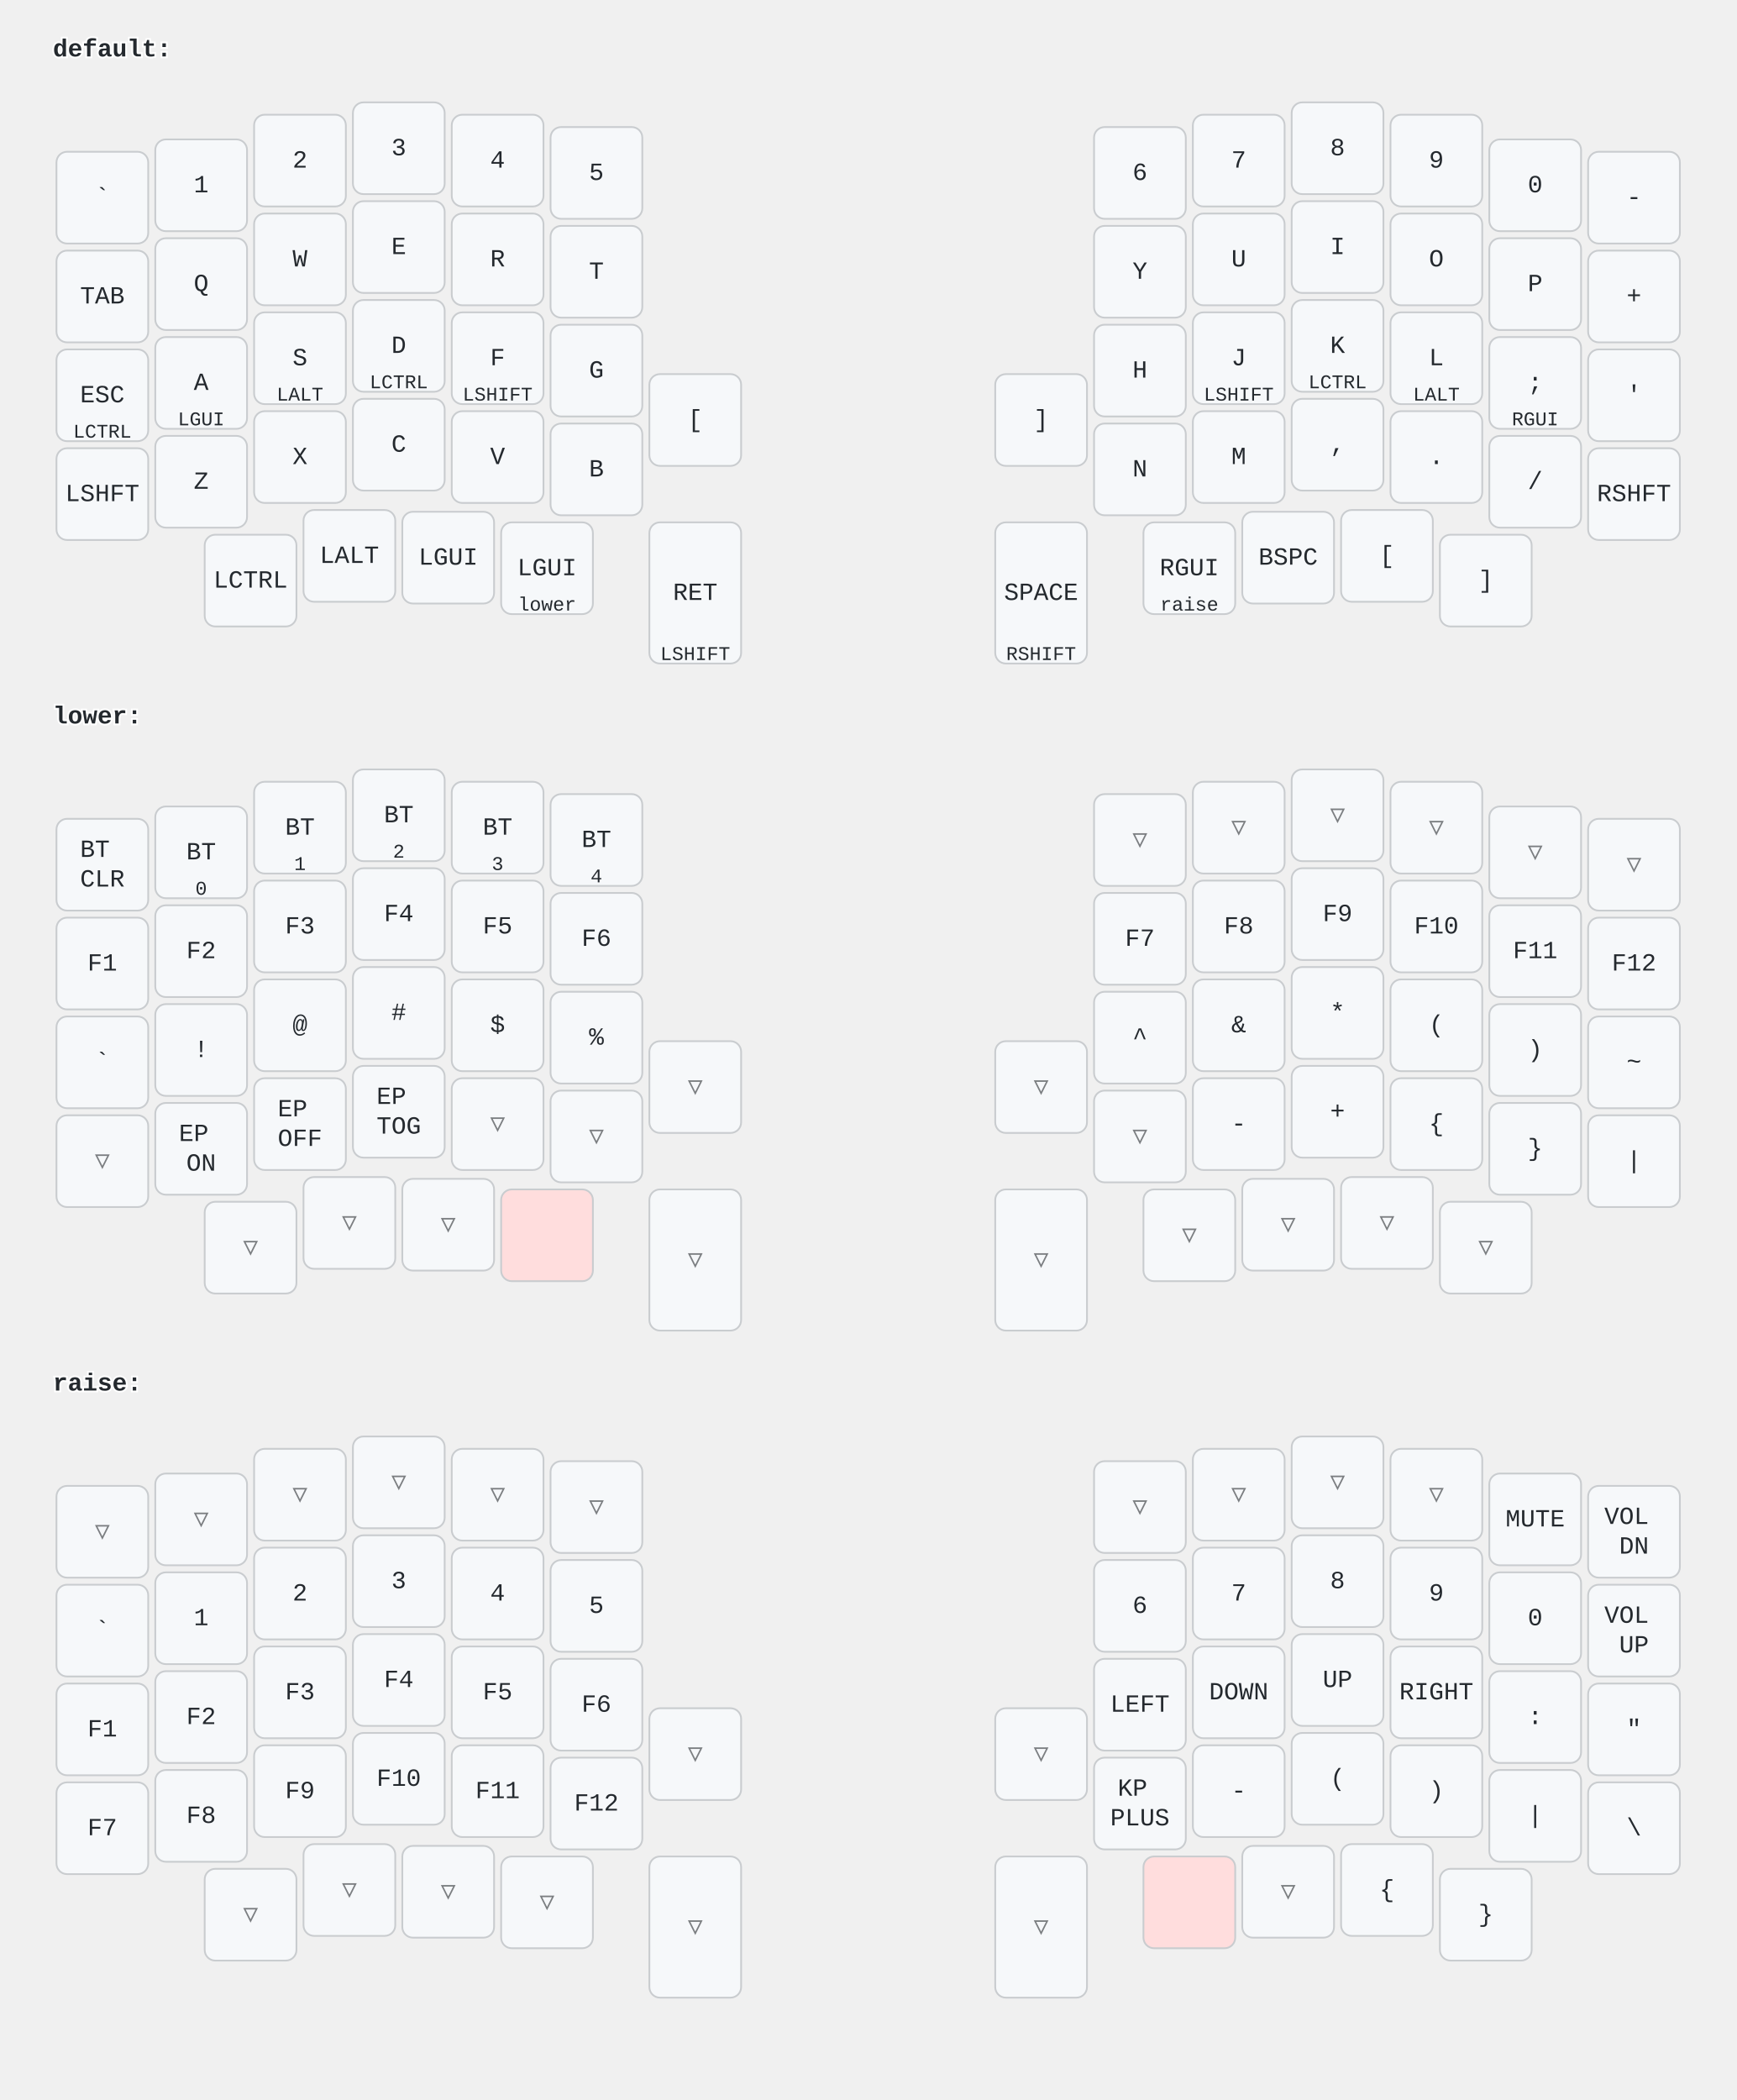
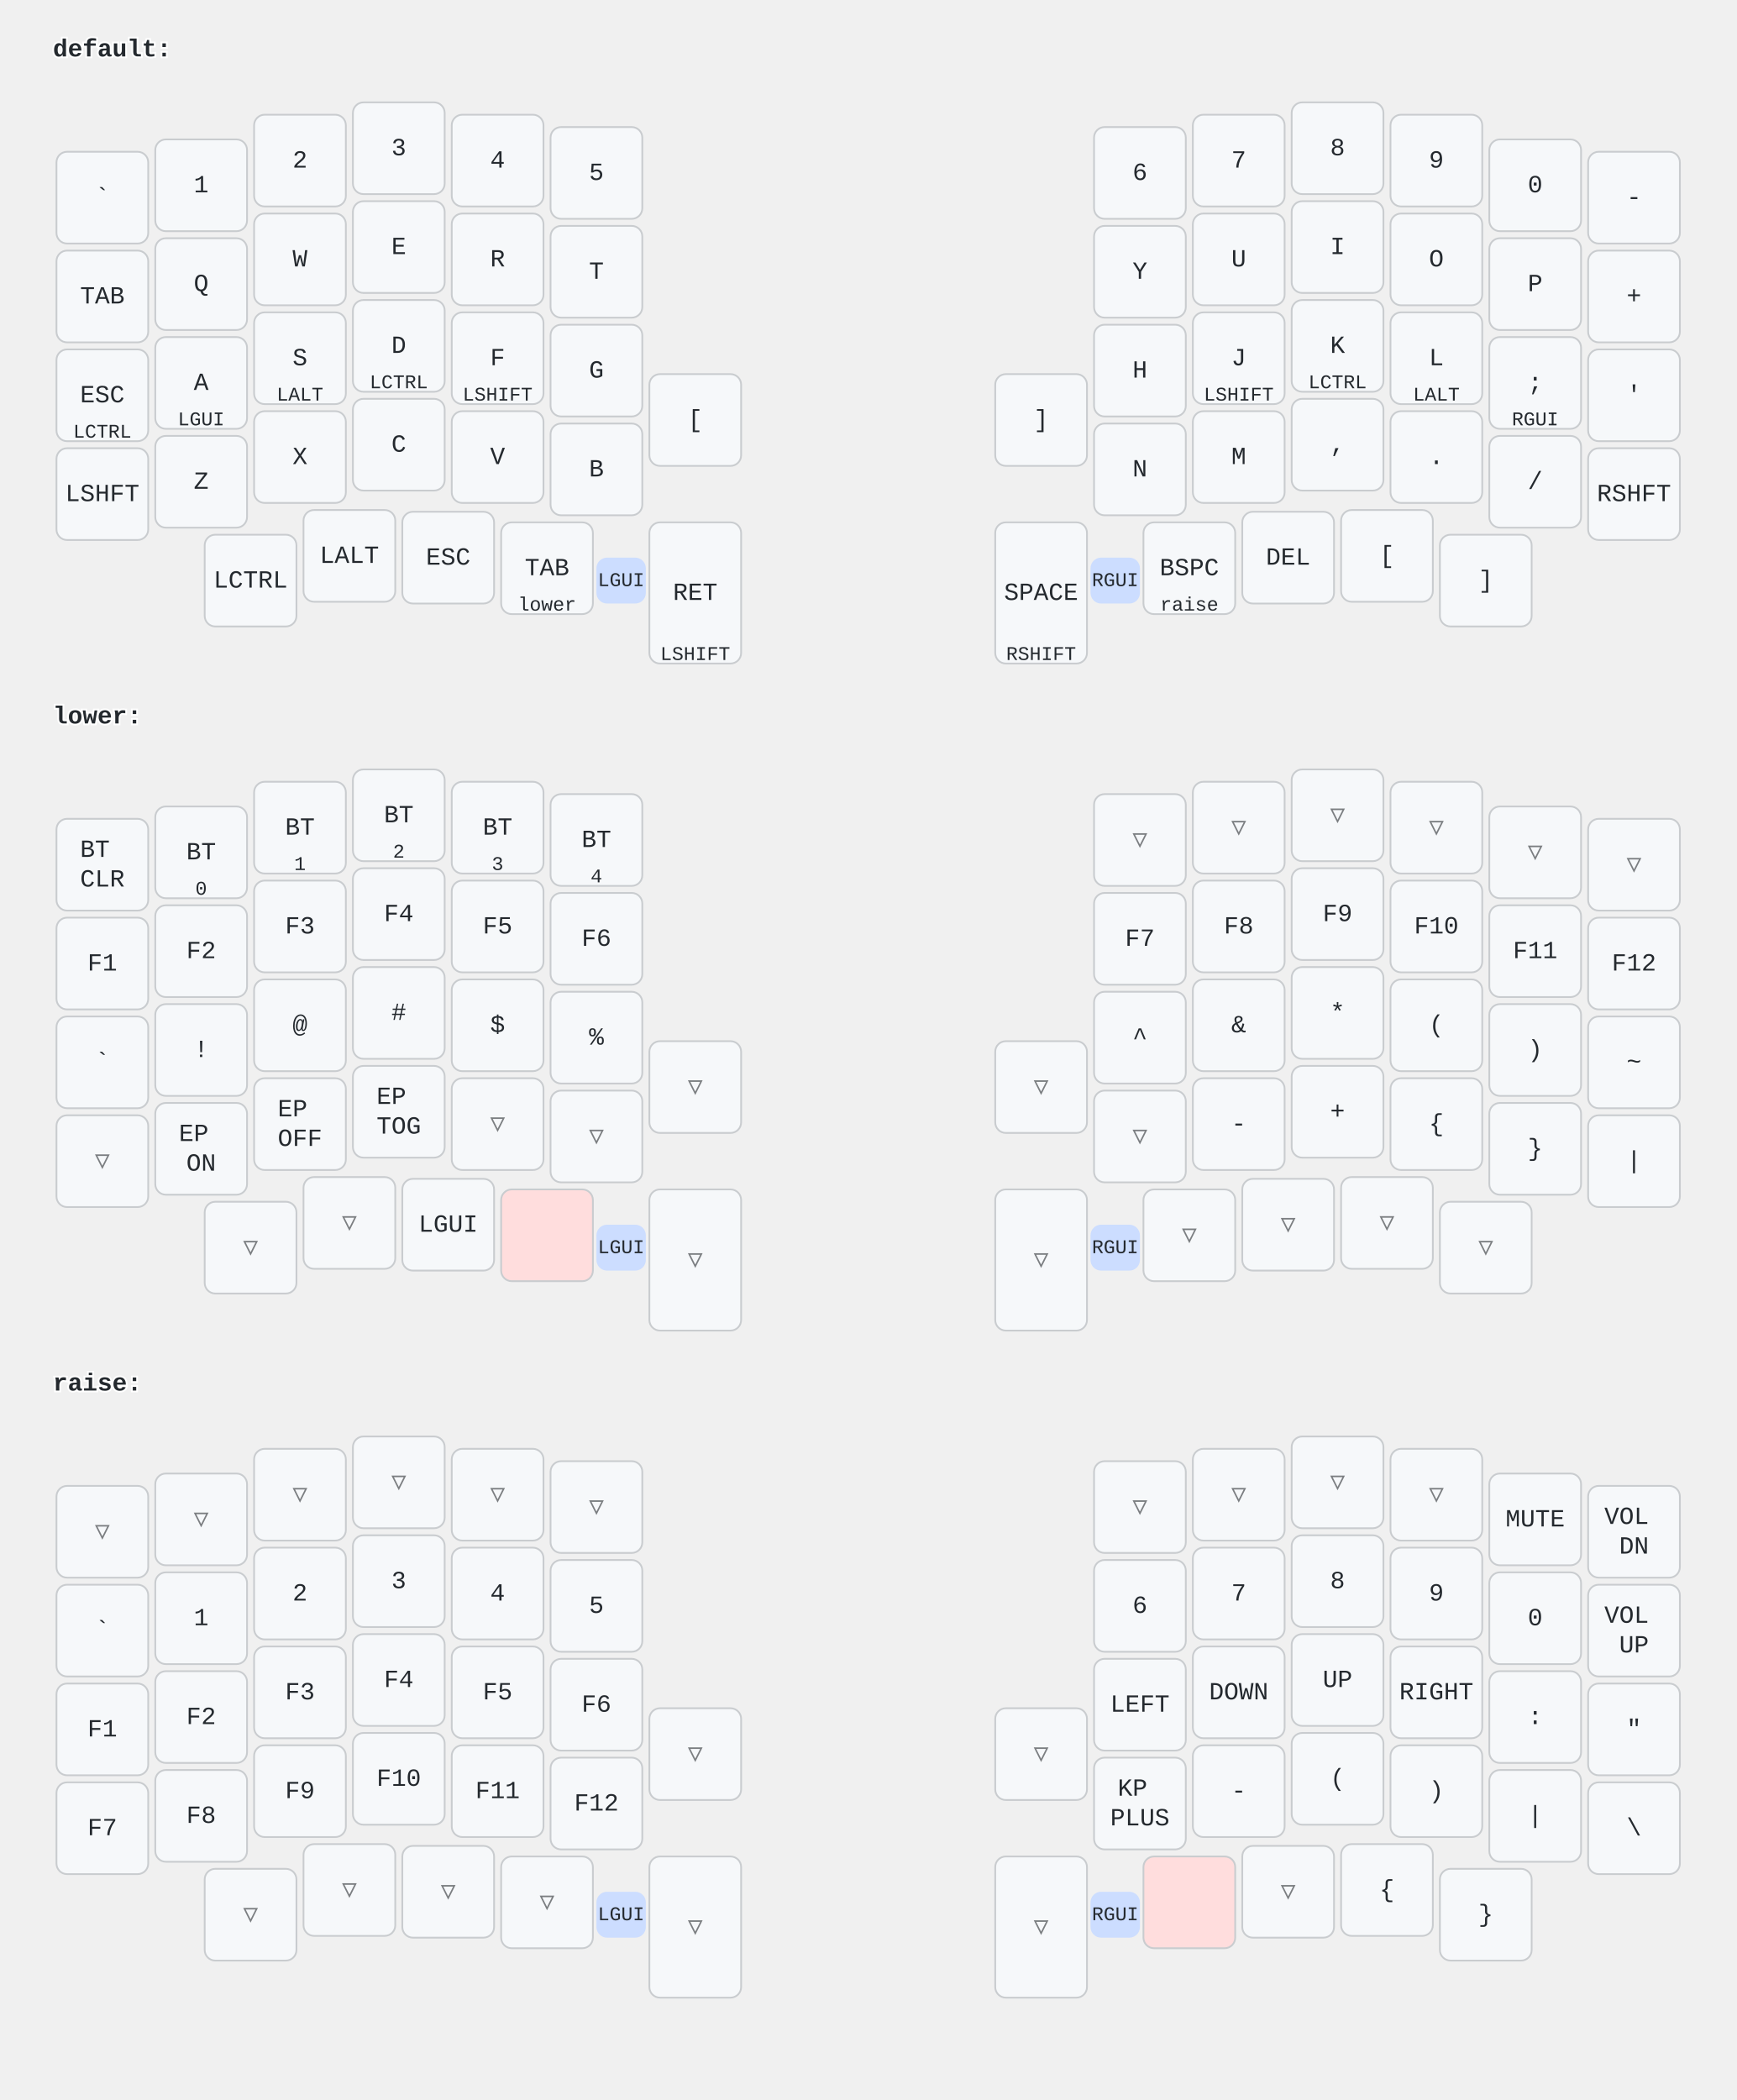
<svg xmlns="http://www.w3.org/2000/svg" width="984" height="1190" viewBox="0 0 984 1190" class="keymap">
  <style>/* inherit to force styles through use tags */
svg path {
    fill: inherit;
}

/* font and background color specifications */
svg.keymap {
    font-family: SFMono-Regular,Consolas,Liberation Mono,Menlo,monospace;
    font-size: 14px;
    font-kerning: normal;
    text-rendering: optimizeLegibility;
    fill: #24292e;
}

/* default key styling */
rect.key {
    fill: #f6f8fa;
    stroke: #c9cccf;
    stroke-width: 1;
}

/* default key side styling, only used is draw_key_sides is set */
rect.side {
    filter: brightness(90%);
}

/* color accent for combo boxes */
rect.combo, rect.combo-separate {
    fill: #cdf;
}

/* color accent for held keys */
rect.held, rect.combo.held {
    fill: #fdd;
}

/* color accent for ghost (optional) keys */
rect.ghost, rect.combo.ghost {
    stroke-dasharray: 4, 4;
    stroke-width: 2;
}

text {
    text-anchor: middle;
    dominant-baseline: middle;
}

/* styling for layer labels */
text.label {
    font-weight: bold;
    text-anchor: start;
    stroke: white;
    stroke-width: 2;
    paint-order: stroke;
}

/* styling for combo tap, and key hold/shifted label text */
text.combo, text.hold, text.shifted {
    font-size: 11px;
}

text.hold {
    text-anchor: middle;
    dominant-baseline: auto;
}

text.shifted {
    text-anchor: middle;
    dominant-baseline: hanging;
}

/* styling for hold/shifted label text in combo box */
text.combo.hold, text.combo.shifted {
    font-size: 8px;
}

/* lighter symbol for transparent keys */
text.trans {
    fill: #7b7e81;
}

/* styling for combo dendrons */
path.combo {
    stroke-width: 1;
    stroke: gray;
    fill: none;
}

/* Start Tabler Icons Cleanup */
/* cannot use height/width with glyphs */
.icon-tabler &gt; path {
    fill: inherit;
    stroke: inherit;
    stroke-width: 2;
}
/* hide tabler's default box */
.icon-tabler &gt; path[stroke="none"][fill="none"] {
    visibility: hidden;
}
/* End Tabler Icons Cleanup */
</style>
  <g transform="translate(30, 0)" class="layer-default">
    <text x="0" y="28" class="label">default:</text>
    <g transform="translate(0, 56)">
      <g transform="translate(28, 56)" class="key keypos-0">
        <rect rx="6" ry="6" x="-26" y="-26" width="52" height="52" class="key" />
        <text x="0" y="0" class="key tap">`</text>
      </g>
      <g transform="translate(84, 49)" class="key keypos-1">
        <rect rx="6" ry="6" x="-26" y="-26" width="52" height="52" class="key" />
        <text x="0" y="0" class="key tap">1</text>
      </g>
      <g transform="translate(140, 35)" class="key keypos-2">
        <rect rx="6" ry="6" x="-26" y="-26" width="52" height="52" class="key" />
        <text x="0" y="0" class="key tap">2</text>
      </g>
      <g transform="translate(196, 28)" class="key keypos-3">
        <rect rx="6" ry="6" x="-26" y="-26" width="52" height="52" class="key" />
        <text x="0" y="0" class="key tap">3</text>
      </g>
      <g transform="translate(252, 35)" class="key keypos-4">
        <rect rx="6" ry="6" x="-26" y="-26" width="52" height="52" class="key" />
        <text x="0" y="0" class="key tap">4</text>
      </g>
      <g transform="translate(308, 42)" class="key keypos-5">
        <rect rx="6" ry="6" x="-26" y="-26" width="52" height="52" class="key" />
        <text x="0" y="0" class="key tap">5</text>
      </g>
      <g transform="translate(616, 42)" class="key keypos-6">
        <rect rx="6" ry="6" x="-26" y="-26" width="52" height="52" class="key" />
        <text x="0" y="0" class="key tap">6</text>
      </g>
      <g transform="translate(672, 35)" class="key keypos-7">
        <rect rx="6" ry="6" x="-26" y="-26" width="52" height="52" class="key" />
        <text x="0" y="0" class="key tap">7</text>
      </g>
      <g transform="translate(728, 28)" class="key keypos-8">
        <rect rx="6" ry="6" x="-26" y="-26" width="52" height="52" class="key" />
        <text x="0" y="0" class="key tap">8</text>
      </g>
      <g transform="translate(784, 35)" class="key keypos-9">
        <rect rx="6" ry="6" x="-26" y="-26" width="52" height="52" class="key" />
        <text x="0" y="0" class="key tap">9</text>
      </g>
      <g transform="translate(840, 49)" class="key keypos-10">
        <rect rx="6" ry="6" x="-26" y="-26" width="52" height="52" class="key" />
        <text x="0" y="0" class="key tap">0</text>
      </g>
      <g transform="translate(896, 56)" class="key keypos-11">
        <rect rx="6" ry="6" x="-26" y="-26" width="52" height="52" class="key" />
        <text x="0" y="0" class="key tap">-</text>
      </g>
      <g transform="translate(28, 112)" class="key keypos-12">
        <rect rx="6" ry="6" x="-26" y="-26" width="52" height="52" class="key" />
        <text x="0" y="0" class="key tap">TAB</text>
      </g>
      <g transform="translate(84, 105)" class="key keypos-13">
        <rect rx="6" ry="6" x="-26" y="-26" width="52" height="52" class="key" />
        <text x="0" y="0" class="key tap">Q</text>
      </g>
      <g transform="translate(140, 91)" class="key keypos-14">
        <rect rx="6" ry="6" x="-26" y="-26" width="52" height="52" class="key" />
        <text x="0" y="0" class="key tap">W</text>
      </g>
      <g transform="translate(196, 84)" class="key keypos-15">
        <rect rx="6" ry="6" x="-26" y="-26" width="52" height="52" class="key" />
        <text x="0" y="0" class="key tap">E</text>
      </g>
      <g transform="translate(252, 91)" class="key keypos-16">
        <rect rx="6" ry="6" x="-26" y="-26" width="52" height="52" class="key" />
        <text x="0" y="0" class="key tap">R</text>
      </g>
      <g transform="translate(308, 98)" class="key keypos-17">
        <rect rx="6" ry="6" x="-26" y="-26" width="52" height="52" class="key" />
        <text x="0" y="0" class="key tap">T</text>
      </g>
      <g transform="translate(616, 98)" class="key keypos-18">
        <rect rx="6" ry="6" x="-26" y="-26" width="52" height="52" class="key" />
        <text x="0" y="0" class="key tap">Y</text>
      </g>
      <g transform="translate(672, 91)" class="key keypos-19">
        <rect rx="6" ry="6" x="-26" y="-26" width="52" height="52" class="key" />
        <text x="0" y="0" class="key tap">U</text>
      </g>
      <g transform="translate(728, 84)" class="key keypos-20">
        <rect rx="6" ry="6" x="-26" y="-26" width="52" height="52" class="key" />
        <text x="0" y="0" class="key tap">I</text>
      </g>
      <g transform="translate(784, 91)" class="key keypos-21">
        <rect rx="6" ry="6" x="-26" y="-26" width="52" height="52" class="key" />
        <text x="0" y="0" class="key tap">O</text>
      </g>
      <g transform="translate(840, 105)" class="key keypos-22">
        <rect rx="6" ry="6" x="-26" y="-26" width="52" height="52" class="key" />
        <text x="0" y="0" class="key tap">P</text>
      </g>
      <g transform="translate(896, 112)" class="key keypos-23">
        <rect rx="6" ry="6" x="-26" y="-26" width="52" height="52" class="key" />
        <text x="0" y="0" class="key tap">+</text>
      </g>
      <g transform="translate(28, 168)" class="key keypos-24">
        <rect rx="6" ry="6" x="-26" y="-26" width="52" height="52" class="key" />
        <text x="0" y="0" class="key tap">ESC</text>
        <text x="0" y="24" class="key hold">LCTRL</text>
      </g>
      <g transform="translate(84, 161)" class="key keypos-25">
        <rect rx="6" ry="6" x="-26" y="-26" width="52" height="52" class="key" />
        <text x="0" y="0" class="key tap">A</text>
        <text x="0" y="24" class="key hold">LGUI</text>
      </g>
      <g transform="translate(140, 147)" class="key keypos-26">
        <rect rx="6" ry="6" x="-26" y="-26" width="52" height="52" class="key" />
        <text x="0" y="0" class="key tap">S</text>
        <text x="0" y="24" class="key hold">LALT</text>
      </g>
      <g transform="translate(196, 140)" class="key keypos-27">
        <rect rx="6" ry="6" x="-26" y="-26" width="52" height="52" class="key" />
        <text x="0" y="0" class="key tap">D</text>
        <text x="0" y="24" class="key hold">LCTRL</text>
      </g>
      <g transform="translate(252, 147)" class="key keypos-28">
        <rect rx="6" ry="6" x="-26" y="-26" width="52" height="52" class="key" />
        <text x="0" y="0" class="key tap">F</text>
        <text x="0" y="24" class="key hold">LSHIFT</text>
      </g>
      <g transform="translate(308, 154)" class="key keypos-29">
        <rect rx="6" ry="6" x="-26" y="-26" width="52" height="52" class="key" />
        <text x="0" y="0" class="key tap">G</text>
      </g>
      <g transform="translate(616, 154)" class="key keypos-30">
        <rect rx="6" ry="6" x="-26" y="-26" width="52" height="52" class="key" />
        <text x="0" y="0" class="key tap">H</text>
      </g>
      <g transform="translate(672, 147)" class="key keypos-31">
        <rect rx="6" ry="6" x="-26" y="-26" width="52" height="52" class="key" />
        <text x="0" y="0" class="key tap">J</text>
        <text x="0" y="24" class="key hold">LSHIFT</text>
      </g>
      <g transform="translate(728, 140)" class="key keypos-32">
        <rect rx="6" ry="6" x="-26" y="-26" width="52" height="52" class="key" />
        <text x="0" y="0" class="key tap">K</text>
        <text x="0" y="24" class="key hold">LCTRL</text>
      </g>
      <g transform="translate(784, 147)" class="key keypos-33">
        <rect rx="6" ry="6" x="-26" y="-26" width="52" height="52" class="key" />
        <text x="0" y="0" class="key tap">L</text>
        <text x="0" y="24" class="key hold">LALT</text>
      </g>
      <g transform="translate(840, 161)" class="key keypos-34">
        <rect rx="6" ry="6" x="-26" y="-26" width="52" height="52" class="key" />
        <text x="0" y="0" class="key tap">;</text>
        <text x="0" y="24" class="key hold">RGUI</text>
      </g>
      <g transform="translate(896, 168)" class="key keypos-35">
        <rect rx="6" ry="6" x="-26" y="-26" width="52" height="52" class="key" />
        <text x="0" y="0" class="key tap">'</text>
      </g>
      <g transform="translate(28, 224)" class="key keypos-36">
        <rect rx="6" ry="6" x="-26" y="-26" width="52" height="52" class="key" />
        <text x="0" y="0" class="key tap">LSHFT</text>
      </g>
      <g transform="translate(84, 217)" class="key keypos-37">
        <rect rx="6" ry="6" x="-26" y="-26" width="52" height="52" class="key" />
        <text x="0" y="0" class="key tap">Z</text>
      </g>
      <g transform="translate(140, 203)" class="key keypos-38">
        <rect rx="6" ry="6" x="-26" y="-26" width="52" height="52" class="key" />
        <text x="0" y="0" class="key tap">X</text>
      </g>
      <g transform="translate(196, 196)" class="key keypos-39">
        <rect rx="6" ry="6" x="-26" y="-26" width="52" height="52" class="key" />
        <text x="0" y="0" class="key tap">C</text>
      </g>
      <g transform="translate(252, 203)" class="key keypos-40">
        <rect rx="6" ry="6" x="-26" y="-26" width="52" height="52" class="key" />
        <text x="0" y="0" class="key tap">V</text>
      </g>
      <g transform="translate(308, 210)" class="key keypos-41">
        <rect rx="6" ry="6" x="-26" y="-26" width="52" height="52" class="key" />
        <text x="0" y="0" class="key tap">B</text>
      </g>
      <g transform="translate(364, 182)" class="key keypos-42">
        <rect rx="6" ry="6" x="-26" y="-26" width="52" height="52" class="key" />
        <text x="0" y="0" class="key tap">[</text>
      </g>
      <g transform="translate(560, 182)" class="key keypos-43">
        <rect rx="6" ry="6" x="-26" y="-26" width="52" height="52" class="key" />
        <text x="0" y="0" class="key tap">]</text>
      </g>
      <g transform="translate(616, 210)" class="key keypos-44">
        <rect rx="6" ry="6" x="-26" y="-26" width="52" height="52" class="key" />
        <text x="0" y="0" class="key tap">N</text>
      </g>
      <g transform="translate(672, 203)" class="key keypos-45">
        <rect rx="6" ry="6" x="-26" y="-26" width="52" height="52" class="key" />
        <text x="0" y="0" class="key tap">M</text>
      </g>
      <g transform="translate(728, 196)" class="key keypos-46">
        <rect rx="6" ry="6" x="-26" y="-26" width="52" height="52" class="key" />
        <text x="0" y="0" class="key tap">,</text>
      </g>
      <g transform="translate(784, 203)" class="key keypos-47">
        <rect rx="6" ry="6" x="-26" y="-26" width="52" height="52" class="key" />
        <text x="0" y="0" class="key tap">.</text>
      </g>
      <g transform="translate(840, 217)" class="key keypos-48">
        <rect rx="6" ry="6" x="-26" y="-26" width="52" height="52" class="key" />
        <text x="0" y="0" class="key tap">/</text>
      </g>
      <g transform="translate(896, 224)" class="key keypos-49">
        <rect rx="6" ry="6" x="-26" y="-26" width="52" height="52" class="key" />
        <text x="0" y="0" class="key tap">RSHFT</text>
      </g>
      <g transform="translate(112, 273)" class="key keypos-50">
        <rect rx="6" ry="6" x="-26" y="-26" width="52" height="52" class="key" />
        <text x="0" y="0" class="key tap">LCTRL</text>
      </g>
      <g transform="translate(168, 259)" class="key keypos-51">
        <rect rx="6" ry="6" x="-26" y="-26" width="52" height="52" class="key" />
        <text x="0" y="0" class="key tap">LALT</text>
      </g>
      <g transform="translate(224, 260)" class="key keypos-52">
        <rect rx="6" ry="6" x="-26" y="-26" width="52" height="52" class="key" />
-         <text x="0" y="0" class="key tap">LGUI</text>
+         <text x="0" y="0" class="key tap">ESC</text>
      </g>
      <g transform="translate(280, 266)" class="key keypos-53">
        <rect rx="6" ry="6" x="-26" y="-26" width="52" height="52" class="key" />
-         <text x="0" y="0" class="key tap">LGUI</text>
+         <text x="0" y="0" class="key tap">TAB</text>
        <text x="0" y="24" class="key hold">lower</text>
      </g>
      <g transform="translate(364, 280)" class="key keypos-54">
        <rect rx="6" ry="6" x="-26" y="-40" width="52" height="80" class="key" />
        <text x="0" y="0" class="key tap">RET</text>
        <text x="0" y="38" class="key hold">LSHIFT</text>
      </g>
      <g transform="translate(560, 280)" class="key keypos-55">
        <rect rx="6" ry="6" x="-26" y="-40" width="52" height="80" class="key" />
        <text x="0" y="0" class="key tap">SPACE</text>
        <text x="0" y="38" class="key hold">RSHIFT</text>
      </g>
      <g transform="translate(644, 266)" class="key keypos-56">
        <rect rx="6" ry="6" x="-26" y="-26" width="52" height="52" class="key" />
-         <text x="0" y="0" class="key tap">RGUI</text>
+         <text x="0" y="0" class="key tap">BSPC</text>
        <text x="0" y="24" class="key hold">raise</text>
      </g>
      <g transform="translate(700, 260)" class="key keypos-57">
        <rect rx="6" ry="6" x="-26" y="-26" width="52" height="52" class="key" />
-         <text x="0" y="0" class="key tap">BSPC</text>
+         <text x="0" y="0" class="key tap">DEL</text>
      </g>
      <g transform="translate(756, 259)" class="key keypos-58">
        <rect rx="6" ry="6" x="-26" y="-26" width="52" height="52" class="key" />
        <text x="0" y="0" class="key tap">[</text>
      </g>
      <g transform="translate(812, 273)" class="key keypos-59">
        <rect rx="6" ry="6" x="-26" y="-26" width="52" height="52" class="key" />
        <text x="0" y="0" class="key tap">]</text>
+       </g>
+       <g class="combo combopos-0">
+         <rect rx="6" ry="6" x="588" y="260" width="28" height="26" class="combo" />
+         <text x="602" y="273" class="combo tap">RGUI</text>
+       </g>
+       <g class="combo combopos-1">
+         <rect rx="6" ry="6" x="308" y="260" width="28" height="26" class="combo" />
+         <text x="322" y="273" class="combo tap">LGUI</text>
      </g>
    </g>
  </g>
  <g transform="translate(30, 378)" class="layer-lower">
    <text x="0" y="28" class="label">lower:</text>
    <g transform="translate(0, 56)">
      <g transform="translate(28, 56)" class="key keypos-0">
        <rect rx="6" ry="6" x="-26" y="-26" width="52" height="52" class="key" />
        <text x="0" y="0" class="key tap">
          <tspan x="0" dy="-0.6em">BT</tspan>
          <tspan x="0" dy="1.2em">CLR</tspan>
        </text>
      </g>
      <g transform="translate(84, 49)" class="key keypos-1">
        <rect rx="6" ry="6" x="-26" y="-26" width="52" height="52" class="key" />
        <text x="0" y="0" class="key tap">BT</text>
        <text x="0" y="24" class="key hold">0</text>
      </g>
      <g transform="translate(140, 35)" class="key keypos-2">
        <rect rx="6" ry="6" x="-26" y="-26" width="52" height="52" class="key" />
        <text x="0" y="0" class="key tap">BT</text>
        <text x="0" y="24" class="key hold">1</text>
      </g>
      <g transform="translate(196, 28)" class="key keypos-3">
        <rect rx="6" ry="6" x="-26" y="-26" width="52" height="52" class="key" />
        <text x="0" y="0" class="key tap">BT</text>
        <text x="0" y="24" class="key hold">2</text>
      </g>
      <g transform="translate(252, 35)" class="key keypos-4">
        <rect rx="6" ry="6" x="-26" y="-26" width="52" height="52" class="key" />
        <text x="0" y="0" class="key tap">BT</text>
        <text x="0" y="24" class="key hold">3</text>
      </g>
      <g transform="translate(308, 42)" class="key keypos-5">
        <rect rx="6" ry="6" x="-26" y="-26" width="52" height="52" class="key" />
        <text x="0" y="0" class="key tap">BT</text>
        <text x="0" y="24" class="key hold">4</text>
      </g>
      <g transform="translate(616, 42)" class="key trans keypos-6">
        <rect rx="6" ry="6" x="-26" y="-26" width="52" height="52" class="key trans" />
        <text x="0" y="0" class="key trans tap">▽</text>
      </g>
      <g transform="translate(672, 35)" class="key trans keypos-7">
        <rect rx="6" ry="6" x="-26" y="-26" width="52" height="52" class="key trans" />
        <text x="0" y="0" class="key trans tap">▽</text>
      </g>
      <g transform="translate(728, 28)" class="key trans keypos-8">
        <rect rx="6" ry="6" x="-26" y="-26" width="52" height="52" class="key trans" />
        <text x="0" y="0" class="key trans tap">▽</text>
      </g>
      <g transform="translate(784, 35)" class="key trans keypos-9">
        <rect rx="6" ry="6" x="-26" y="-26" width="52" height="52" class="key trans" />
        <text x="0" y="0" class="key trans tap">▽</text>
      </g>
      <g transform="translate(840, 49)" class="key trans keypos-10">
        <rect rx="6" ry="6" x="-26" y="-26" width="52" height="52" class="key trans" />
        <text x="0" y="0" class="key trans tap">▽</text>
      </g>
      <g transform="translate(896, 56)" class="key trans keypos-11">
        <rect rx="6" ry="6" x="-26" y="-26" width="52" height="52" class="key trans" />
        <text x="0" y="0" class="key trans tap">▽</text>
      </g>
      <g transform="translate(28, 112)" class="key keypos-12">
        <rect rx="6" ry="6" x="-26" y="-26" width="52" height="52" class="key" />
        <text x="0" y="0" class="key tap">F1</text>
      </g>
      <g transform="translate(84, 105)" class="key keypos-13">
        <rect rx="6" ry="6" x="-26" y="-26" width="52" height="52" class="key" />
        <text x="0" y="0" class="key tap">F2</text>
      </g>
      <g transform="translate(140, 91)" class="key keypos-14">
        <rect rx="6" ry="6" x="-26" y="-26" width="52" height="52" class="key" />
        <text x="0" y="0" class="key tap">F3</text>
      </g>
      <g transform="translate(196, 84)" class="key keypos-15">
        <rect rx="6" ry="6" x="-26" y="-26" width="52" height="52" class="key" />
        <text x="0" y="0" class="key tap">F4</text>
      </g>
      <g transform="translate(252, 91)" class="key keypos-16">
        <rect rx="6" ry="6" x="-26" y="-26" width="52" height="52" class="key" />
        <text x="0" y="0" class="key tap">F5</text>
      </g>
      <g transform="translate(308, 98)" class="key keypos-17">
        <rect rx="6" ry="6" x="-26" y="-26" width="52" height="52" class="key" />
        <text x="0" y="0" class="key tap">F6</text>
      </g>
      <g transform="translate(616, 98)" class="key keypos-18">
        <rect rx="6" ry="6" x="-26" y="-26" width="52" height="52" class="key" />
        <text x="0" y="0" class="key tap">F7</text>
      </g>
      <g transform="translate(672, 91)" class="key keypos-19">
        <rect rx="6" ry="6" x="-26" y="-26" width="52" height="52" class="key" />
        <text x="0" y="0" class="key tap">F8</text>
      </g>
      <g transform="translate(728, 84)" class="key keypos-20">
        <rect rx="6" ry="6" x="-26" y="-26" width="52" height="52" class="key" />
        <text x="0" y="0" class="key tap">F9</text>
      </g>
      <g transform="translate(784, 91)" class="key keypos-21">
        <rect rx="6" ry="6" x="-26" y="-26" width="52" height="52" class="key" />
        <text x="0" y="0" class="key tap">F10</text>
      </g>
      <g transform="translate(840, 105)" class="key keypos-22">
        <rect rx="6" ry="6" x="-26" y="-26" width="52" height="52" class="key" />
        <text x="0" y="0" class="key tap">F11</text>
      </g>
      <g transform="translate(896, 112)" class="key keypos-23">
        <rect rx="6" ry="6" x="-26" y="-26" width="52" height="52" class="key" />
        <text x="0" y="0" class="key tap">F12</text>
      </g>
      <g transform="translate(28, 168)" class="key keypos-24">
        <rect rx="6" ry="6" x="-26" y="-26" width="52" height="52" class="key" />
        <text x="0" y="0" class="key tap">`</text>
      </g>
      <g transform="translate(84, 161)" class="key keypos-25">
        <rect rx="6" ry="6" x="-26" y="-26" width="52" height="52" class="key" />
        <text x="0" y="0" class="key tap">!</text>
      </g>
      <g transform="translate(140, 147)" class="key keypos-26">
        <rect rx="6" ry="6" x="-26" y="-26" width="52" height="52" class="key" />
        <text x="0" y="0" class="key tap">@</text>
      </g>
      <g transform="translate(196, 140)" class="key keypos-27">
        <rect rx="6" ry="6" x="-26" y="-26" width="52" height="52" class="key" />
        <text x="0" y="0" class="key tap">#</text>
      </g>
      <g transform="translate(252, 147)" class="key keypos-28">
        <rect rx="6" ry="6" x="-26" y="-26" width="52" height="52" class="key" />
        <text x="0" y="0" class="key tap">$</text>
      </g>
      <g transform="translate(308, 154)" class="key keypos-29">
        <rect rx="6" ry="6" x="-26" y="-26" width="52" height="52" class="key" />
        <text x="0" y="0" class="key tap">%</text>
      </g>
      <g transform="translate(616, 154)" class="key keypos-30">
        <rect rx="6" ry="6" x="-26" y="-26" width="52" height="52" class="key" />
        <text x="0" y="0" class="key tap">^</text>
      </g>
      <g transform="translate(672, 147)" class="key keypos-31">
        <rect rx="6" ry="6" x="-26" y="-26" width="52" height="52" class="key" />
        <text x="0" y="0" class="key tap">&amp;</text>
      </g>
      <g transform="translate(728, 140)" class="key keypos-32">
        <rect rx="6" ry="6" x="-26" y="-26" width="52" height="52" class="key" />
        <text x="0" y="0" class="key tap">*</text>
      </g>
      <g transform="translate(784, 147)" class="key keypos-33">
        <rect rx="6" ry="6" x="-26" y="-26" width="52" height="52" class="key" />
        <text x="0" y="0" class="key tap">(</text>
      </g>
      <g transform="translate(840, 161)" class="key keypos-34">
        <rect rx="6" ry="6" x="-26" y="-26" width="52" height="52" class="key" />
        <text x="0" y="0" class="key tap">)</text>
      </g>
      <g transform="translate(896, 168)" class="key keypos-35">
        <rect rx="6" ry="6" x="-26" y="-26" width="52" height="52" class="key" />
        <text x="0" y="0" class="key tap">~</text>
      </g>
      <g transform="translate(28, 224)" class="key trans keypos-36">
        <rect rx="6" ry="6" x="-26" y="-26" width="52" height="52" class="key trans" />
        <text x="0" y="0" class="key trans tap">▽</text>
      </g>
      <g transform="translate(84, 217)" class="key keypos-37">
        <rect rx="6" ry="6" x="-26" y="-26" width="52" height="52" class="key" />
        <text x="0" y="0" class="key tap">
          <tspan x="0" dy="-0.6em">EP</tspan>
          <tspan x="0" dy="1.2em">ON</tspan>
        </text>
      </g>
      <g transform="translate(140, 203)" class="key keypos-38">
        <rect rx="6" ry="6" x="-26" y="-26" width="52" height="52" class="key" />
        <text x="0" y="0" class="key tap">
          <tspan x="0" dy="-0.6em">EP</tspan>
          <tspan x="0" dy="1.2em">OFF</tspan>
        </text>
      </g>
      <g transform="translate(196, 196)" class="key keypos-39">
        <rect rx="6" ry="6" x="-26" y="-26" width="52" height="52" class="key" />
        <text x="0" y="0" class="key tap">
          <tspan x="0" dy="-0.6em">EP</tspan>
          <tspan x="0" dy="1.2em">TOG</tspan>
        </text>
      </g>
      <g transform="translate(252, 203)" class="key trans keypos-40">
        <rect rx="6" ry="6" x="-26" y="-26" width="52" height="52" class="key trans" />
        <text x="0" y="0" class="key trans tap">▽</text>
      </g>
      <g transform="translate(308, 210)" class="key trans keypos-41">
        <rect rx="6" ry="6" x="-26" y="-26" width="52" height="52" class="key trans" />
        <text x="0" y="0" class="key trans tap">▽</text>
      </g>
      <g transform="translate(364, 182)" class="key trans keypos-42">
        <rect rx="6" ry="6" x="-26" y="-26" width="52" height="52" class="key trans" />
        <text x="0" y="0" class="key trans tap">▽</text>
      </g>
      <g transform="translate(560, 182)" class="key trans keypos-43">
        <rect rx="6" ry="6" x="-26" y="-26" width="52" height="52" class="key trans" />
        <text x="0" y="0" class="key trans tap">▽</text>
      </g>
      <g transform="translate(616, 210)" class="key trans keypos-44">
        <rect rx="6" ry="6" x="-26" y="-26" width="52" height="52" class="key trans" />
        <text x="0" y="0" class="key trans tap">▽</text>
      </g>
      <g transform="translate(672, 203)" class="key keypos-45">
        <rect rx="6" ry="6" x="-26" y="-26" width="52" height="52" class="key" />
        <text x="0" y="0" class="key tap">-</text>
      </g>
      <g transform="translate(728, 196)" class="key keypos-46">
        <rect rx="6" ry="6" x="-26" y="-26" width="52" height="52" class="key" />
        <text x="0" y="0" class="key tap">+</text>
      </g>
      <g transform="translate(784, 203)" class="key keypos-47">
        <rect rx="6" ry="6" x="-26" y="-26" width="52" height="52" class="key" />
        <text x="0" y="0" class="key tap">{</text>
      </g>
      <g transform="translate(840, 217)" class="key keypos-48">
        <rect rx="6" ry="6" x="-26" y="-26" width="52" height="52" class="key" />
        <text x="0" y="0" class="key tap">}</text>
      </g>
      <g transform="translate(896, 224)" class="key keypos-49">
        <rect rx="6" ry="6" x="-26" y="-26" width="52" height="52" class="key" />
        <text x="0" y="0" class="key tap">|</text>
      </g>
      <g transform="translate(112, 273)" class="key trans keypos-50">
        <rect rx="6" ry="6" x="-26" y="-26" width="52" height="52" class="key trans" />
        <text x="0" y="0" class="key trans tap">▽</text>
      </g>
      <g transform="translate(168, 259)" class="key trans keypos-51">
        <rect rx="6" ry="6" x="-26" y="-26" width="52" height="52" class="key trans" />
        <text x="0" y="0" class="key trans tap">▽</text>
      </g>
-       <g transform="translate(224, 260)" class="key trans keypos-52">
-         <rect rx="6" ry="6" x="-26" y="-26" width="52" height="52" class="key trans" />
-         <text x="0" y="0" class="key trans tap">▽</text>
+       <g transform="translate(224, 260)" class="key keypos-52">
+         <rect rx="6" ry="6" x="-26" y="-26" width="52" height="52" class="key" />
+         <text x="0" y="0" class="key tap">LGUI</text>
      </g>
      <g transform="translate(280, 266)" class="key held keypos-53">
        <rect rx="6" ry="6" x="-26" y="-26" width="52" height="52" class="key held" />
      </g>
      <g transform="translate(364, 280)" class="key trans keypos-54">
        <rect rx="6" ry="6" x="-26" y="-40" width="52" height="80" class="key trans" />
        <text x="0" y="0" class="key trans tap">▽</text>
      </g>
      <g transform="translate(560, 280)" class="key trans keypos-55">
        <rect rx="6" ry="6" x="-26" y="-40" width="52" height="80" class="key trans" />
        <text x="0" y="0" class="key trans tap">▽</text>
      </g>
      <g transform="translate(644, 266)" class="key trans keypos-56">
        <rect rx="6" ry="6" x="-26" y="-26" width="52" height="52" class="key trans" />
        <text x="0" y="0" class="key trans tap">▽</text>
      </g>
      <g transform="translate(700, 260)" class="key trans keypos-57">
        <rect rx="6" ry="6" x="-26" y="-26" width="52" height="52" class="key trans" />
        <text x="0" y="0" class="key trans tap">▽</text>
      </g>
      <g transform="translate(756, 259)" class="key trans keypos-58">
        <rect rx="6" ry="6" x="-26" y="-26" width="52" height="52" class="key trans" />
        <text x="0" y="0" class="key trans tap">▽</text>
      </g>
      <g transform="translate(812, 273)" class="key trans keypos-59">
        <rect rx="6" ry="6" x="-26" y="-26" width="52" height="52" class="key trans" />
        <text x="0" y="0" class="key trans tap">▽</text>
+       </g>
+       <g class="combo combopos-0">
+         <rect rx="6" ry="6" x="588" y="260" width="28" height="26" class="combo" />
+         <text x="602" y="273" class="combo tap">RGUI</text>
+       </g>
+       <g class="combo combopos-1">
+         <rect rx="6" ry="6" x="308" y="260" width="28" height="26" class="combo" />
+         <text x="322" y="273" class="combo tap">LGUI</text>
      </g>
    </g>
  </g>
  <g transform="translate(30, 756)" class="layer-raise">
    <text x="0" y="28" class="label">raise:</text>
    <g transform="translate(0, 56)">
      <g transform="translate(28, 56)" class="key trans keypos-0">
        <rect rx="6" ry="6" x="-26" y="-26" width="52" height="52" class="key trans" />
        <text x="0" y="0" class="key trans tap">▽</text>
      </g>
      <g transform="translate(84, 49)" class="key trans keypos-1">
        <rect rx="6" ry="6" x="-26" y="-26" width="52" height="52" class="key trans" />
        <text x="0" y="0" class="key trans tap">▽</text>
      </g>
      <g transform="translate(140, 35)" class="key trans keypos-2">
        <rect rx="6" ry="6" x="-26" y="-26" width="52" height="52" class="key trans" />
        <text x="0" y="0" class="key trans tap">▽</text>
      </g>
      <g transform="translate(196, 28)" class="key trans keypos-3">
        <rect rx="6" ry="6" x="-26" y="-26" width="52" height="52" class="key trans" />
        <text x="0" y="0" class="key trans tap">▽</text>
      </g>
      <g transform="translate(252, 35)" class="key trans keypos-4">
        <rect rx="6" ry="6" x="-26" y="-26" width="52" height="52" class="key trans" />
        <text x="0" y="0" class="key trans tap">▽</text>
      </g>
      <g transform="translate(308, 42)" class="key trans keypos-5">
        <rect rx="6" ry="6" x="-26" y="-26" width="52" height="52" class="key trans" />
        <text x="0" y="0" class="key trans tap">▽</text>
      </g>
      <g transform="translate(616, 42)" class="key trans keypos-6">
        <rect rx="6" ry="6" x="-26" y="-26" width="52" height="52" class="key trans" />
        <text x="0" y="0" class="key trans tap">▽</text>
      </g>
      <g transform="translate(672, 35)" class="key trans keypos-7">
        <rect rx="6" ry="6" x="-26" y="-26" width="52" height="52" class="key trans" />
        <text x="0" y="0" class="key trans tap">▽</text>
      </g>
      <g transform="translate(728, 28)" class="key trans keypos-8">
        <rect rx="6" ry="6" x="-26" y="-26" width="52" height="52" class="key trans" />
        <text x="0" y="0" class="key trans tap">▽</text>
      </g>
      <g transform="translate(784, 35)" class="key trans keypos-9">
        <rect rx="6" ry="6" x="-26" y="-26" width="52" height="52" class="key trans" />
        <text x="0" y="0" class="key trans tap">▽</text>
      </g>
      <g transform="translate(840, 49)" class="key keypos-10">
        <rect rx="6" ry="6" x="-26" y="-26" width="52" height="52" class="key" />
        <text x="0" y="0" class="key tap">MUTE</text>
      </g>
      <g transform="translate(896, 56)" class="key keypos-11">
        <rect rx="6" ry="6" x="-26" y="-26" width="52" height="52" class="key" />
        <text x="0" y="0" class="key tap">
          <tspan x="0" dy="-0.6em">VOL</tspan>
          <tspan x="0" dy="1.2em">DN</tspan>
        </text>
      </g>
      <g transform="translate(28, 112)" class="key keypos-12">
        <rect rx="6" ry="6" x="-26" y="-26" width="52" height="52" class="key" />
        <text x="0" y="0" class="key tap">`</text>
      </g>
      <g transform="translate(84, 105)" class="key keypos-13">
        <rect rx="6" ry="6" x="-26" y="-26" width="52" height="52" class="key" />
        <text x="0" y="0" class="key tap">1</text>
      </g>
      <g transform="translate(140, 91)" class="key keypos-14">
        <rect rx="6" ry="6" x="-26" y="-26" width="52" height="52" class="key" />
        <text x="0" y="0" class="key tap">2</text>
      </g>
      <g transform="translate(196, 84)" class="key keypos-15">
        <rect rx="6" ry="6" x="-26" y="-26" width="52" height="52" class="key" />
        <text x="0" y="0" class="key tap">3</text>
      </g>
      <g transform="translate(252, 91)" class="key keypos-16">
        <rect rx="6" ry="6" x="-26" y="-26" width="52" height="52" class="key" />
        <text x="0" y="0" class="key tap">4</text>
      </g>
      <g transform="translate(308, 98)" class="key keypos-17">
        <rect rx="6" ry="6" x="-26" y="-26" width="52" height="52" class="key" />
        <text x="0" y="0" class="key tap">5</text>
      </g>
      <g transform="translate(616, 98)" class="key keypos-18">
        <rect rx="6" ry="6" x="-26" y="-26" width="52" height="52" class="key" />
        <text x="0" y="0" class="key tap">6</text>
      </g>
      <g transform="translate(672, 91)" class="key keypos-19">
        <rect rx="6" ry="6" x="-26" y="-26" width="52" height="52" class="key" />
        <text x="0" y="0" class="key tap">7</text>
      </g>
      <g transform="translate(728, 84)" class="key keypos-20">
        <rect rx="6" ry="6" x="-26" y="-26" width="52" height="52" class="key" />
        <text x="0" y="0" class="key tap">8</text>
      </g>
      <g transform="translate(784, 91)" class="key keypos-21">
        <rect rx="6" ry="6" x="-26" y="-26" width="52" height="52" class="key" />
        <text x="0" y="0" class="key tap">9</text>
      </g>
      <g transform="translate(840, 105)" class="key keypos-22">
        <rect rx="6" ry="6" x="-26" y="-26" width="52" height="52" class="key" />
        <text x="0" y="0" class="key tap">0</text>
      </g>
      <g transform="translate(896, 112)" class="key keypos-23">
        <rect rx="6" ry="6" x="-26" y="-26" width="52" height="52" class="key" />
        <text x="0" y="0" class="key tap">
          <tspan x="0" dy="-0.6em">VOL</tspan>
          <tspan x="0" dy="1.2em">UP</tspan>
        </text>
      </g>
      <g transform="translate(28, 168)" class="key keypos-24">
        <rect rx="6" ry="6" x="-26" y="-26" width="52" height="52" class="key" />
        <text x="0" y="0" class="key tap">F1</text>
      </g>
      <g transform="translate(84, 161)" class="key keypos-25">
        <rect rx="6" ry="6" x="-26" y="-26" width="52" height="52" class="key" />
        <text x="0" y="0" class="key tap">F2</text>
      </g>
      <g transform="translate(140, 147)" class="key keypos-26">
        <rect rx="6" ry="6" x="-26" y="-26" width="52" height="52" class="key" />
        <text x="0" y="0" class="key tap">F3</text>
      </g>
      <g transform="translate(196, 140)" class="key keypos-27">
        <rect rx="6" ry="6" x="-26" y="-26" width="52" height="52" class="key" />
        <text x="0" y="0" class="key tap">F4</text>
      </g>
      <g transform="translate(252, 147)" class="key keypos-28">
        <rect rx="6" ry="6" x="-26" y="-26" width="52" height="52" class="key" />
        <text x="0" y="0" class="key tap">F5</text>
      </g>
      <g transform="translate(308, 154)" class="key keypos-29">
        <rect rx="6" ry="6" x="-26" y="-26" width="52" height="52" class="key" />
        <text x="0" y="0" class="key tap">F6</text>
      </g>
      <g transform="translate(616, 154)" class="key keypos-30">
        <rect rx="6" ry="6" x="-26" y="-26" width="52" height="52" class="key" />
        <text x="0" y="0" class="key tap">LEFT</text>
      </g>
      <g transform="translate(672, 147)" class="key keypos-31">
        <rect rx="6" ry="6" x="-26" y="-26" width="52" height="52" class="key" />
        <text x="0" y="0" class="key tap">DOWN</text>
      </g>
      <g transform="translate(728, 140)" class="key keypos-32">
        <rect rx="6" ry="6" x="-26" y="-26" width="52" height="52" class="key" />
        <text x="0" y="0" class="key tap">UP</text>
      </g>
      <g transform="translate(784, 147)" class="key keypos-33">
        <rect rx="6" ry="6" x="-26" y="-26" width="52" height="52" class="key" />
        <text x="0" y="0" class="key tap">RIGHT</text>
      </g>
      <g transform="translate(840, 161)" class="key keypos-34">
        <rect rx="6" ry="6" x="-26" y="-26" width="52" height="52" class="key" />
        <text x="0" y="0" class="key tap">:</text>
      </g>
      <g transform="translate(896, 168)" class="key keypos-35">
        <rect rx="6" ry="6" x="-26" y="-26" width="52" height="52" class="key" />
        <text x="0" y="0" class="key tap">"</text>
      </g>
      <g transform="translate(28, 224)" class="key keypos-36">
        <rect rx="6" ry="6" x="-26" y="-26" width="52" height="52" class="key" />
        <text x="0" y="0" class="key tap">F7</text>
      </g>
      <g transform="translate(84, 217)" class="key keypos-37">
        <rect rx="6" ry="6" x="-26" y="-26" width="52" height="52" class="key" />
        <text x="0" y="0" class="key tap">F8</text>
      </g>
      <g transform="translate(140, 203)" class="key keypos-38">
        <rect rx="6" ry="6" x="-26" y="-26" width="52" height="52" class="key" />
        <text x="0" y="0" class="key tap">F9</text>
      </g>
      <g transform="translate(196, 196)" class="key keypos-39">
        <rect rx="6" ry="6" x="-26" y="-26" width="52" height="52" class="key" />
        <text x="0" y="0" class="key tap">F10</text>
      </g>
      <g transform="translate(252, 203)" class="key keypos-40">
        <rect rx="6" ry="6" x="-26" y="-26" width="52" height="52" class="key" />
        <text x="0" y="0" class="key tap">F11</text>
      </g>
      <g transform="translate(308, 210)" class="key keypos-41">
        <rect rx="6" ry="6" x="-26" y="-26" width="52" height="52" class="key" />
        <text x="0" y="0" class="key tap">F12</text>
      </g>
      <g transform="translate(364, 182)" class="key trans keypos-42">
        <rect rx="6" ry="6" x="-26" y="-26" width="52" height="52" class="key trans" />
        <text x="0" y="0" class="key trans tap">▽</text>
      </g>
      <g transform="translate(560, 182)" class="key trans keypos-43">
        <rect rx="6" ry="6" x="-26" y="-26" width="52" height="52" class="key trans" />
        <text x="0" y="0" class="key trans tap">▽</text>
      </g>
      <g transform="translate(616, 210)" class="key keypos-44">
        <rect rx="6" ry="6" x="-26" y="-26" width="52" height="52" class="key" />
        <text x="0" y="0" class="key tap">
          <tspan x="0" dy="-0.6em">KP</tspan>
          <tspan x="0" dy="1.2em">PLUS</tspan>
        </text>
      </g>
      <g transform="translate(672, 203)" class="key keypos-45">
        <rect rx="6" ry="6" x="-26" y="-26" width="52" height="52" class="key" />
        <text x="0" y="0" class="key tap">-</text>
      </g>
      <g transform="translate(728, 196)" class="key keypos-46">
        <rect rx="6" ry="6" x="-26" y="-26" width="52" height="52" class="key" />
        <text x="0" y="0" class="key tap">(</text>
      </g>
      <g transform="translate(784, 203)" class="key keypos-47">
        <rect rx="6" ry="6" x="-26" y="-26" width="52" height="52" class="key" />
        <text x="0" y="0" class="key tap">)</text>
      </g>
      <g transform="translate(840, 217)" class="key keypos-48">
        <rect rx="6" ry="6" x="-26" y="-26" width="52" height="52" class="key" />
        <text x="0" y="0" class="key tap">|</text>
      </g>
      <g transform="translate(896, 224)" class="key keypos-49">
        <rect rx="6" ry="6" x="-26" y="-26" width="52" height="52" class="key" />
        <text x="0" y="0" class="key tap">\</text>
      </g>
      <g transform="translate(112, 273)" class="key trans keypos-50">
        <rect rx="6" ry="6" x="-26" y="-26" width="52" height="52" class="key trans" />
        <text x="0" y="0" class="key trans tap">▽</text>
      </g>
      <g transform="translate(168, 259)" class="key trans keypos-51">
        <rect rx="6" ry="6" x="-26" y="-26" width="52" height="52" class="key trans" />
        <text x="0" y="0" class="key trans tap">▽</text>
      </g>
      <g transform="translate(224, 260)" class="key trans keypos-52">
        <rect rx="6" ry="6" x="-26" y="-26" width="52" height="52" class="key trans" />
        <text x="0" y="0" class="key trans tap">▽</text>
      </g>
      <g transform="translate(280, 266)" class="key trans keypos-53">
        <rect rx="6" ry="6" x="-26" y="-26" width="52" height="52" class="key trans" />
        <text x="0" y="0" class="key trans tap">▽</text>
      </g>
      <g transform="translate(364, 280)" class="key trans keypos-54">
        <rect rx="6" ry="6" x="-26" y="-40" width="52" height="80" class="key trans" />
        <text x="0" y="0" class="key trans tap">▽</text>
      </g>
      <g transform="translate(560, 280)" class="key trans keypos-55">
        <rect rx="6" ry="6" x="-26" y="-40" width="52" height="80" class="key trans" />
        <text x="0" y="0" class="key trans tap">▽</text>
      </g>
      <g transform="translate(644, 266)" class="key held keypos-56">
        <rect rx="6" ry="6" x="-26" y="-26" width="52" height="52" class="key held" />
      </g>
      <g transform="translate(700, 260)" class="key trans keypos-57">
        <rect rx="6" ry="6" x="-26" y="-26" width="52" height="52" class="key trans" />
        <text x="0" y="0" class="key trans tap">▽</text>
      </g>
      <g transform="translate(756, 259)" class="key keypos-58">
        <rect rx="6" ry="6" x="-26" y="-26" width="52" height="52" class="key" />
        <text x="0" y="0" class="key tap">{</text>
      </g>
      <g transform="translate(812, 273)" class="key keypos-59">
        <rect rx="6" ry="6" x="-26" y="-26" width="52" height="52" class="key" />
        <text x="0" y="0" class="key tap">}</text>
      </g>
+       <g class="combo combopos-0">
+         <rect rx="6" ry="6" x="588" y="260" width="28" height="26" class="combo" />
+         <text x="602" y="273" class="combo tap">RGUI</text>
+       </g>
+       <g class="combo combopos-1">
+         <rect rx="6" ry="6" x="308" y="260" width="28" height="26" class="combo" />
+         <text x="322" y="273" class="combo tap">LGUI</text>
+       </g>
    </g>
  </g>
</svg>
